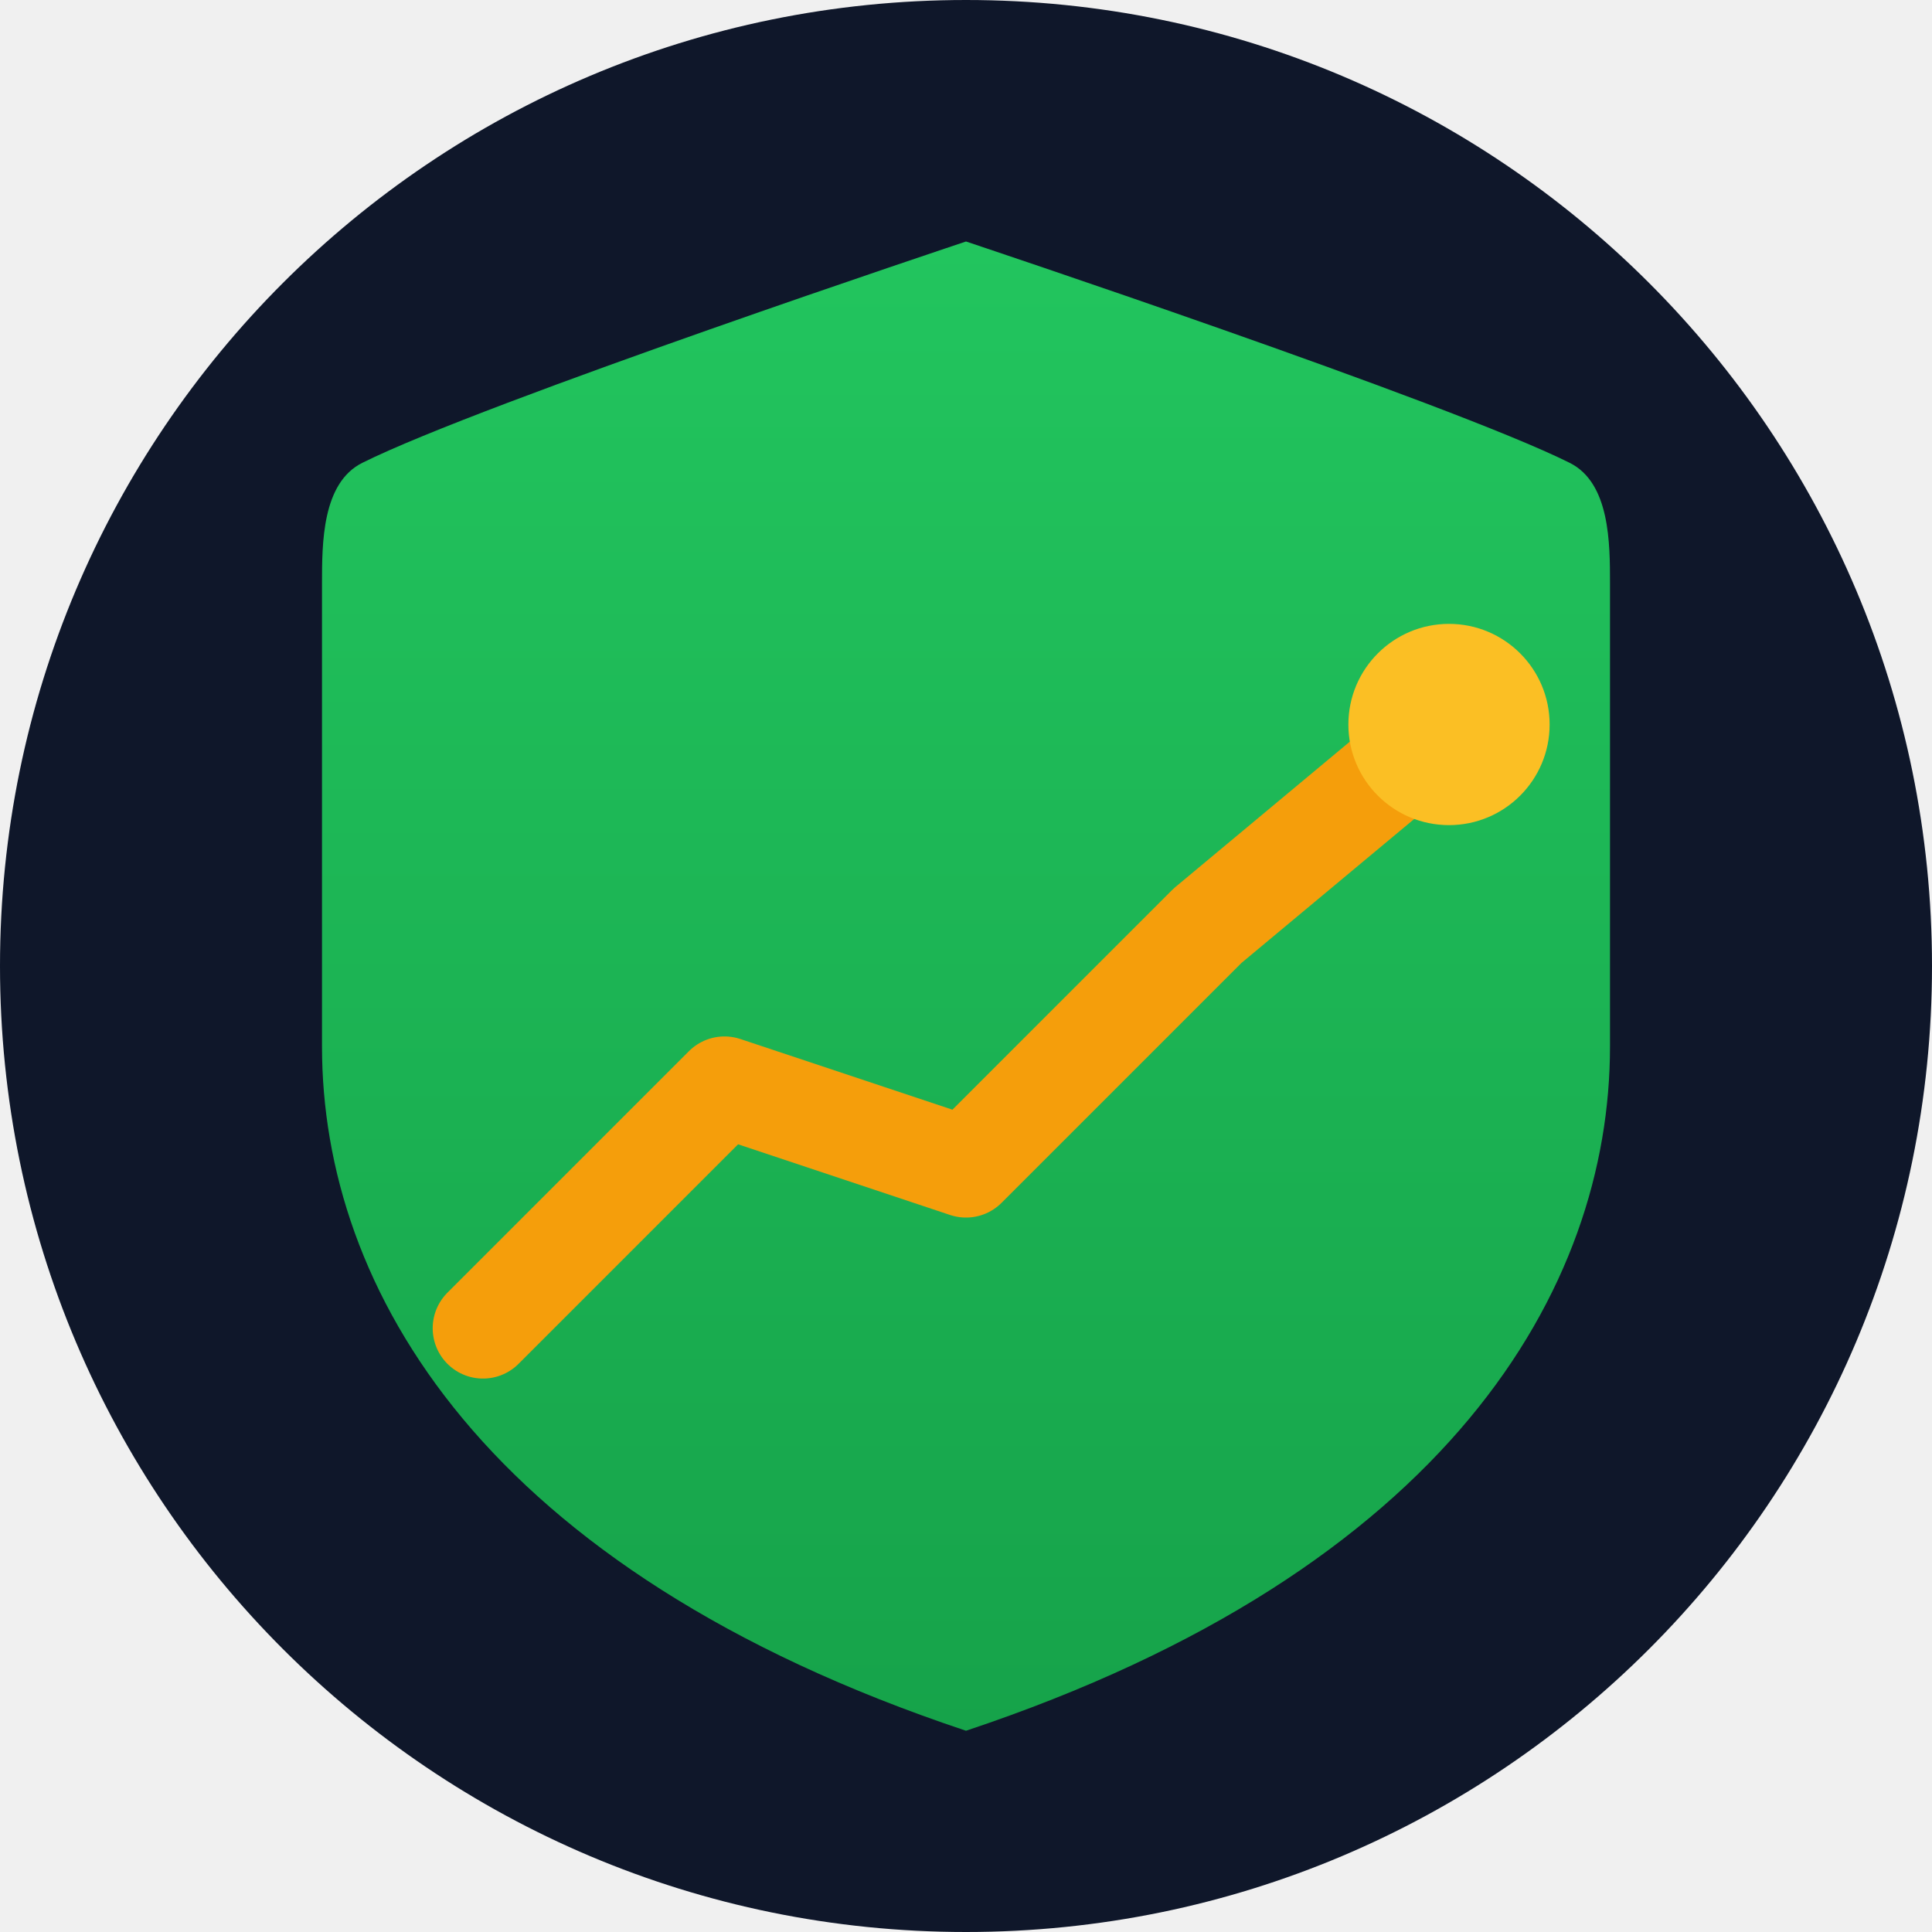
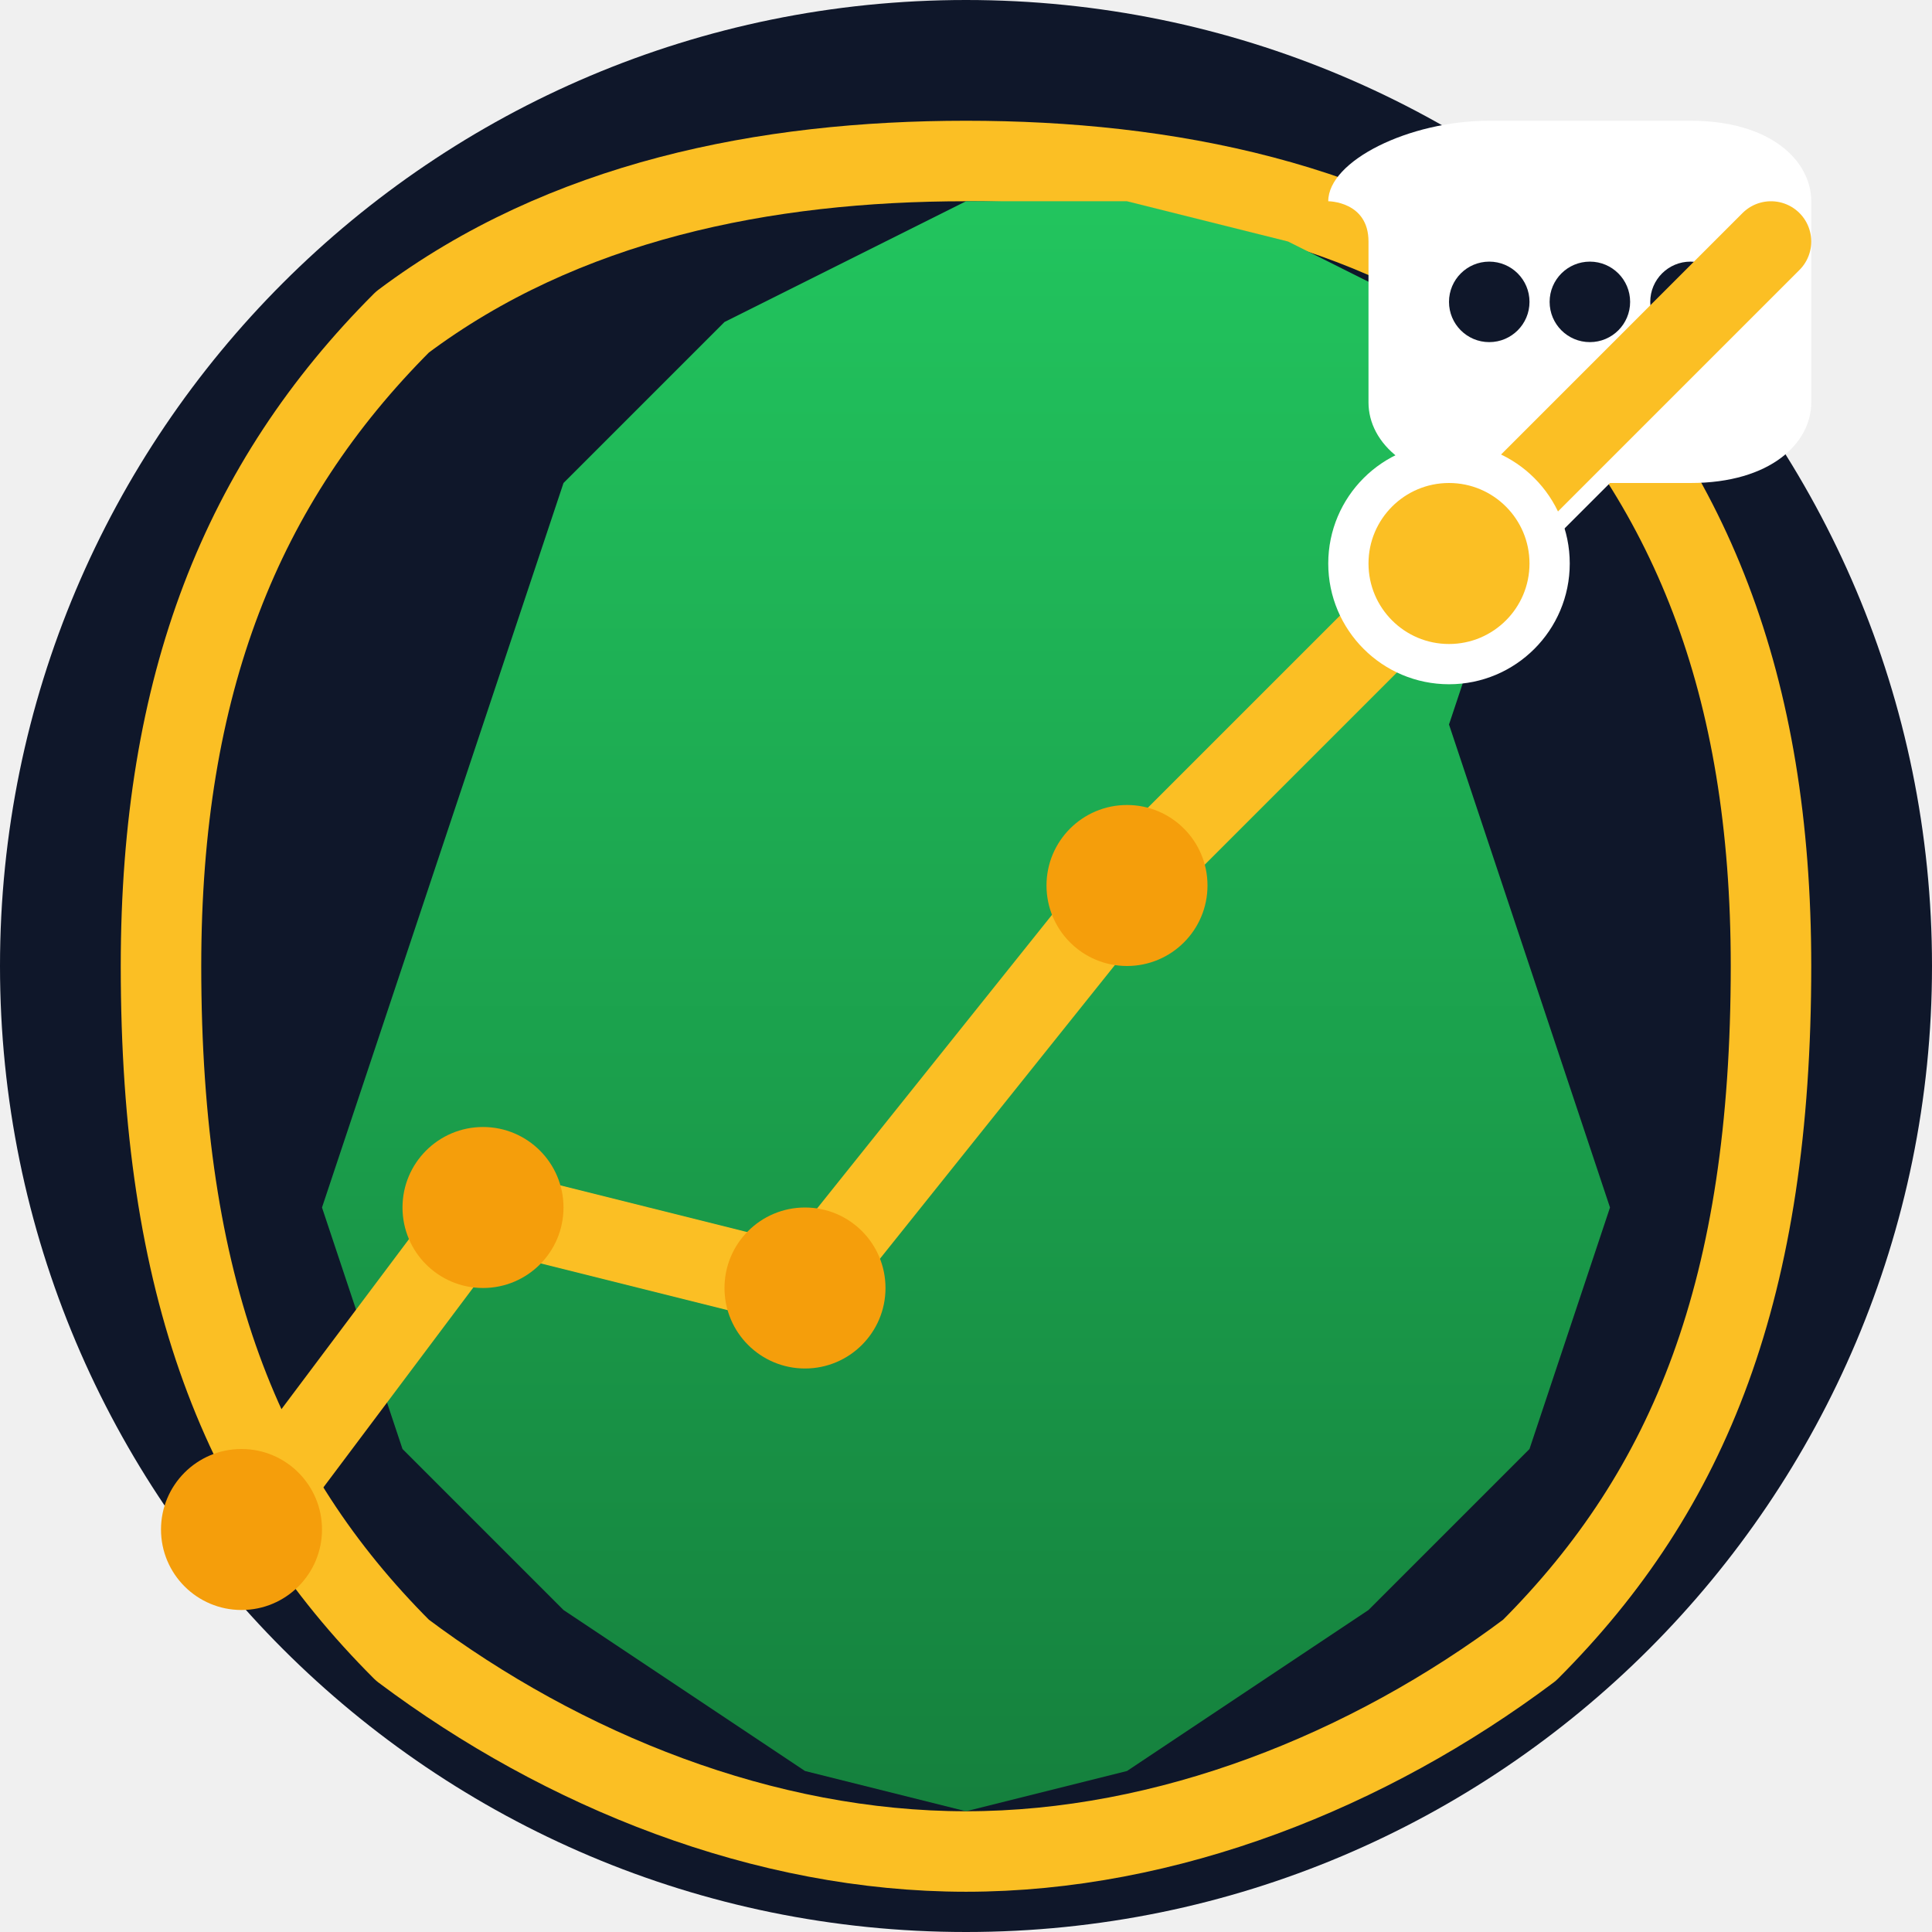
<svg xmlns="http://www.w3.org/2000/svg" viewBox="0 0 48 48" width="48" height="48">
  <defs>
-     <linearGradient id="sg" x1="0" y1="0" x2="0" y2="1">
+     <linearGradient id="ag" x1="0" y1="0" x2="0" y2="1">
      <stop offset="0%" stop-color="#22C55E" />
-       <stop offset="100%" stop-color="#16A34A" />
+       <stop offset="100%" stop-color="#15803D" />
    </linearGradient>
  </defs>
  <circle cx="24" cy="24" r="24" fill="#0F172A" />
-   <path d="M24 6     C24 6 36 10 39 11.5     C40 12 40 13.5 40 14.5     L40 26     C40 32 36 39 24 43     C12 39 8 32 8 26     L8 14.5     C8 13.5 8 12 9 11.5     C12 10 24 6 24 6Z" fill="url(#sg)" />
-   <path d="M12 33 L18 27 L24 29 L30 23 L36 18" fill="none" stroke="#F59E0B" stroke-width="2.5" stroke-linecap="round" stroke-linejoin="round" />
-   <circle cx="36" cy="18" r="2.5" fill="#FBBF24" />
+   <path d="M24 4 C29 4 34 5 38 8 C42 12 44 17 44 24 C44 32 42 37 38 41 C34 44 29 46 24 46 C19 46 14 44 10 41 C6 37 4 32 4 24 C4 17 6 12 10 8 C14 5 19 4 24 4Z" fill="none" stroke="#FBBF24" stroke-width="2" stroke-linejoin="round" />
+   <path d="     M22 6 L18 8 L14 12 L12 18 L10 24 L8 30 L10 36 L14 40 L20 44 L24 45 L28 44 L34 40 L38 36 L40 30 L38 24 L36 18 L38 12 L36 8 L32 6 L28 5 L24 5 L22 6Z   " fill="url(#ag)" />
+   <path d="M33 5 C33 4 35 3 37 3 L42 3 C44 3 45 4 45 5 L45 10 C45 11 44 12 42 12 L40 12 L38 14 L39 12 L37 12 C35 12 34 11 34 10 L34 6 C34 5 33 5 33 5Z" fill="#FFFFFF" />
+   <circle cx="37" cy="7.5" r="1" fill="#0F172A" />
+   <circle cx="39.5" cy="7.5" r="1" fill="#0F172A" />
+   <circle cx="42" cy="7.5" r="1" fill="#0F172A" />
+   <polyline points="6,38 12,30 20,32 28,22 36,14 44,6" fill="none" stroke="#FBBF24" stroke-width="2" stroke-linecap="round" stroke-linejoin="round" />
+   <circle cx="6" cy="38" r="2" fill="#F59E0B" />
+   <circle cx="12" cy="30" r="2" fill="#F59E0B" />
+   <circle cx="20" cy="32" r="2" fill="#F59E0B" />
+   <circle cx="28" cy="22" r="2" fill="#F59E0B" />
+   <circle cx="36" cy="14" r="2.5" fill="#FBBF24" stroke="#FFFFFF" stroke-width="1" />
</svg>
